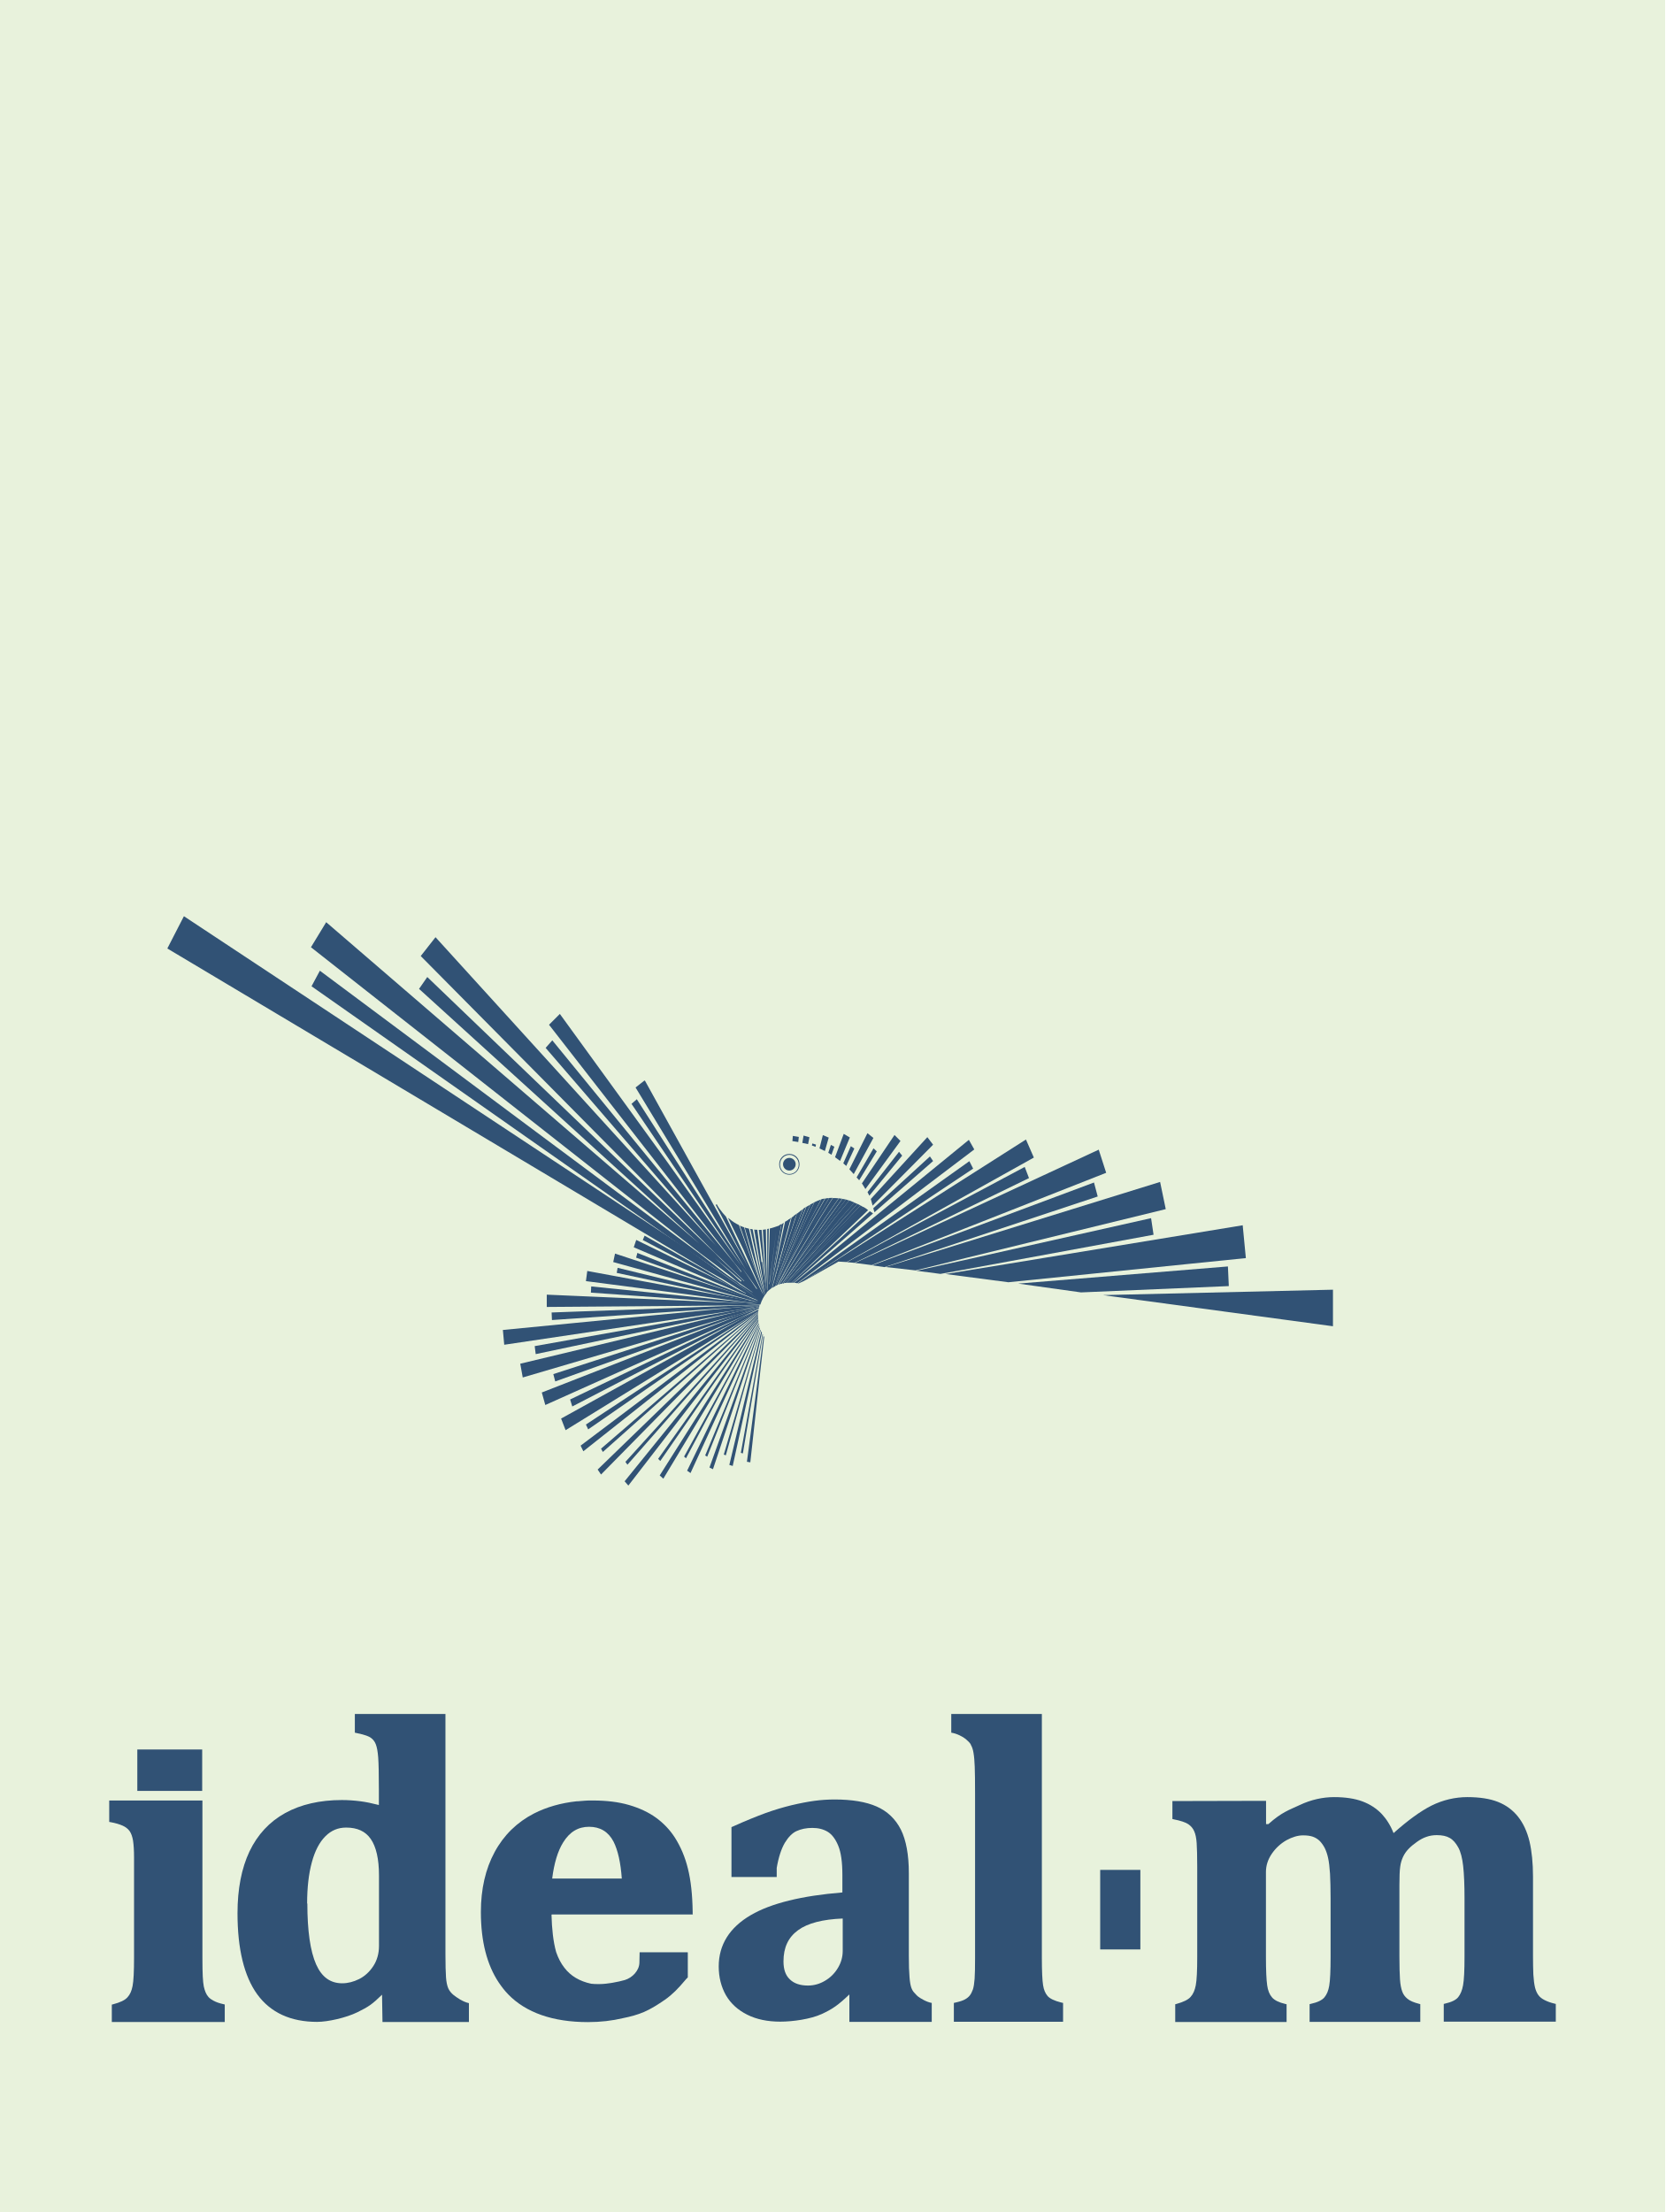
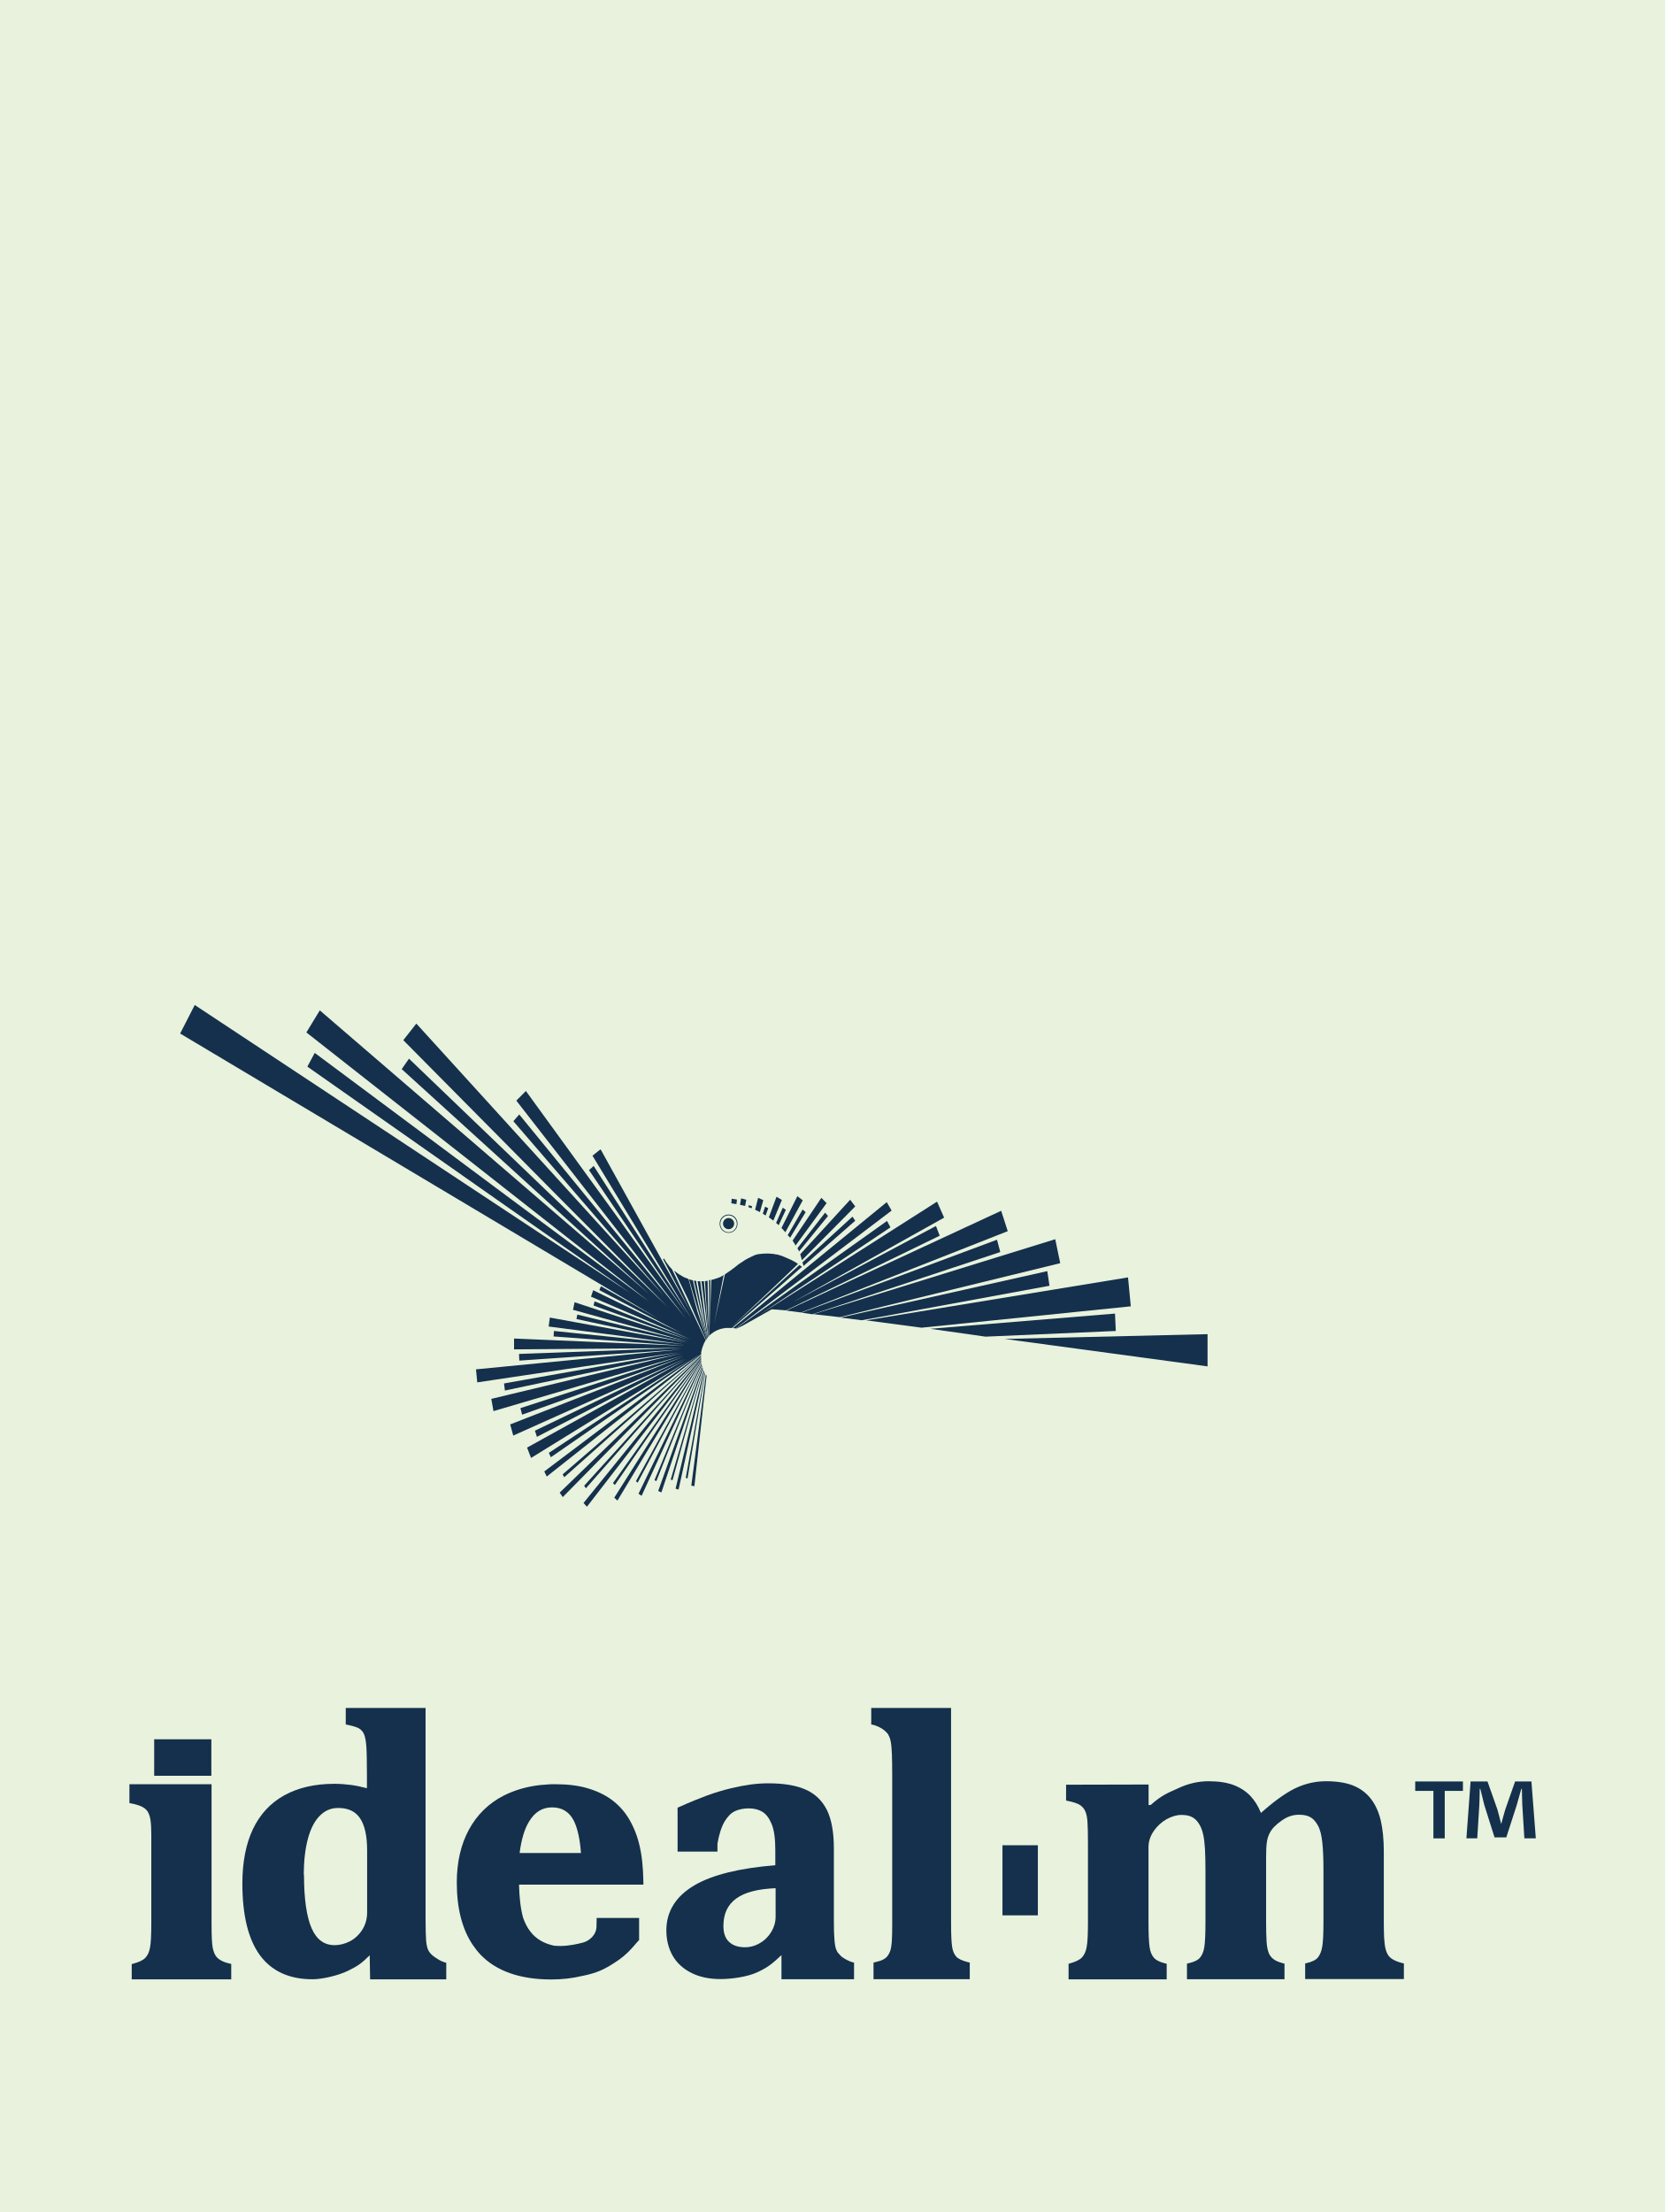
- <svg xmlns="http://www.w3.org/2000/svg" id="Layer_2" data-name="Layer 2" viewBox="0 0 147.58 196.04">
+ <svg xmlns="http://www.w3.org/2000/svg" id="Layer_2" data-name="Layer 2" viewBox="0 0 167.5 222.5">
  <g id="Layer_1-2" data-name="Layer 1">
-     <rect width="147.58" height="196.04" fill="#e8f2dc" />
+     <rect width="167.5" height="222.5" fill="#e8f2dc" />
    <g>
-       <rect x="97.51" y="165.72" width="3.56" height="7.05" fill="#315275" />
-       <g>
-         <path d="M18.95,177.33c-.21-.11-.36-.22-.47-.34-.11-.13-.2-.27-.26-.42s-.12-.33-.16-.53-.07-.5-.09-.88c-.02-.39-.03-.94-.03-1.65v-13.94h-8.26v1.9l.12.02c.44.08.8.19,1.07.31.25.11.46.27.61.47.15.21.25.5.31.85.06.38.09.88.09,1.49v8.91c0,1.2-.04,2.04-.13,2.49-.08.43-.23.77-.46,1.01-.22.25-.65.45-1.26.61l-.12.03v1.54h10.01v-1.55l-.12-.03c-.36-.08-.65-.18-.86-.3Z" fill="#315275" />
-         <rect x="12.17" y="155.05" width="5.75" height="3.67" fill="#315275" />
-       </g>
-       <path d="M28.11,179.19c.94,0,2.56-.36,3.58-.86.97-.48,1.29-.69,2.17-1.55l.04,2.42h7.66v-1.67c-.56-.12-1.12-.53-1.36-.72-.2-.16-.37-.37-.47-.59-.1-.24-.17-.56-.2-.97-.03-.42-.05-1.12-.05-2.06v-21.29h-8.03v1.66l.19.04c.74.15,1.07.3,1.21.4.2.14.35.32.45.57.11.27.18.67.22,1.19.04.54.06,1.49.06,2.82v1.39c-.62-.16-1.16-.27-1.63-.33-.54-.07-1.1-.11-1.65-.11-1.95,0-3.64.39-5.02,1.15-1.4.77-2.46,1.92-3.17,3.41-.7,1.48-1.06,3.32-1.06,5.47,0,3.17.59,5.59,1.75,7.19,1.18,1.62,2.96,2.44,5.31,2.44ZM27.22,168.7c0-1.4.14-2.64.42-3.66.27-1,.67-1.77,1.2-2.3.52-.52,1.12-.77,1.84-.77.99,0,1.71.33,2.18,1.01.48.69.73,1.78.73,3.24v6.24c0,.67-.17,1.27-.5,1.78-.34.52-.76.9-1.25,1.15-.5.25-1.01.38-1.51.38-1.05,0-1.81-.55-2.31-1.67-.52-1.17-.78-2.99-.78-5.4h0Z" fill="#315275" />
-       <path d="M86.03,154.61c.11.17.2.42.25.73.06.33.09.75.11,1.24.02.5.03,1.29.03,2.36v14.6c0,.79-.01,1.4-.04,1.83-.03.41-.08.72-.15.94-.08.22-.17.4-.27.53-.1.13-.24.25-.42.35-.19.11-.47.2-.82.28l-.18.04v1.67h9.68v-1.67l-.18-.04c-.59-.15-.99-.34-1.19-.57-.2-.23-.34-.55-.4-.95-.07-.43-.11-1.24-.11-2.41v-21.64h-8.03v1.66c.5.07,1.05.37,1.29.57.18.15.34.31.45.48Z" fill="#315275" />
-       <path d="M66.54,169.73c-1.88,1.1-2.84,2.63-2.84,4.55,0,.95.22,1.81.64,2.55.43.74,1.07,1.32,1.9,1.73h0s0,0,0,0c.82.41,1.8.61,2.91.61s2.69-.22,3.69-.68c.95-.44,1.44-.78,2.44-1.73v2.43h7.3v-1.68c-.46-.07-1.02-.42-1.19-.55-.14-.1-.25-.25-.36-.36s-.19-.25-.26-.44c-.07-.2-.13-.51-.16-.94-.04-.44-.06-1.07-.06-1.89v-7.32c0-1.62-.24-2.92-.7-3.85-.48-.95-1.2-1.64-2.16-2.06-.93-.41-2.19-.62-3.72-.62-.59,0-1.2.04-1.79.12-.59.08-1.27.21-2.03.39-.74.18-1.51.41-2.29.69-.76.28-1.74.67-2.89,1.19l-.14.06v4.42h4.01v-.8c.16-.95.41-1.7.72-2.23.31-.51.66-.87,1.04-1.04.39-.18.86-.28,1.4-.28s.99.12,1.37.35c.37.23.68.64.92,1.22.25.6.37,1.47.37,2.6v1.55c-3.59.29-6.33.96-8.12,2.01ZM74.69,170.04v2.86c0,.53-.14,1.03-.42,1.5-.28.47-.66.86-1.14,1.14-.48.29-.99.43-1.52.43-.69,0-1.23-.18-1.61-.55-.38-.36-.56-.88-.56-1.59,0-1.23.42-2.13,1.3-2.77h0c.85-.62,2.18-.96,3.95-1.03Z" fill="#315275" />
-       <path d="M61.39,169.65v-.24c-.02-1.48-.16-2.76-.42-3.8-.25-1.03-.65-1.96-1.16-2.76-.44-.68-1-1.27-1.66-1.75-.66-.48-1.47-.86-2.4-1.13h0s0,0,0,0c-.92-.27-2-.4-3.21-.4h0s-.06,0-.09,0c-.21,0-.43,0-.64.02-.21.01-.41.03-.61.05-.03,0-.06,0-.09,0-1.39.15-2.66.51-3.78,1.08-1.5.77-2.68,1.92-3.49,3.42-.81,1.49-1.22,3.28-1.22,5.32,0,2.59.54,4.68,1.59,6.25.25.37.52.72.83,1.04,1.57,1.62,3.96,2.46,7.07,2.46,1.11,0,2.14-.12,3.1-.35.67-.13,1.31-.31,1.85-.54.63-.27,1.23-.65,1.87-1.09.67-.47,1.18-1,1.76-1.69.04-.05.08-.1.13-.15l.07-.07.07-.07v-2.21l-.03-.02h-4.24l-.02.95c-.03.69-.63,1.31-1.29,1.51-.59.17-1.57.36-2.26.36-.27,0-.51,0-.73-.03-1.01-.22-1.81-.68-2.37-1.42-.3-.38-.54-.84-.73-1.39-.26-.93-.38-2.08-.41-3.3l.03-.03h12.51ZM52.21,161.9c.97,0,1.71.43,2.17,1.32.38.75.63,1.85.73,3.27h-6.17c.17-1.35.49-2.43.97-3.2.58-.94,1.33-1.39,2.3-1.39Z" fill="#315275" />
-       <path d="M103.91,159.62v1.59l.12.03c.62.12,1.05.27,1.29.43.23.16.41.36.52.62.12.26.19.62.22,1.05.03.45.05,1.16.05,2.12v7.98c0,1.21-.04,2.06-.13,2.51-.08.43-.23.78-.46,1.03-.22.25-.64.45-1.25.62l-.11.03v1.57h9.87v-1.57l-.12-.03c-.56-.13-.96-.33-1.17-.58-.22-.25-.37-.61-.43-1.07-.07-.48-.11-1.32-.11-2.53v-7.52c0-.57.18-1.11.52-1.61.35-.51.79-.91,1.3-1.2.51-.28,1.01-.43,1.47-.43.35,0,.65.04.87.12.22.08.42.2.59.36.16.16.31.36.45.62.13.26.24.57.31.91.08.35.13.82.17,1.4.03.59.05,1.32.05,2.16v5.2c0,1.23-.04,2.09-.12,2.55-.07.44-.22.79-.43,1.04-.21.25-.61.44-1.19.57l-.12.03v1.57h9.81v-1.57l-.11-.03c-.47-.12-.82-.27-1.03-.45-.21-.17-.37-.38-.46-.64-.1-.27-.17-.63-.2-1.08-.03-.46-.05-1.13-.05-2.01v-6.34c0-.75.02-1.3.07-1.63.04-.32.13-.61.25-.87s.28-.49.48-.7.45-.42.75-.63c.28-.2.57-.36.85-.45.28-.1.58-.15.91-.15.48,0,.86.08,1.15.25.29.16.54.45.75.83.22.39.36.95.44,1.66.08.72.12,1.67.12,2.83v5.2c0,1.21-.04,2.07-.13,2.54-.08.45-.23.8-.43,1.05-.2.25-.59.44-1.16.57l-.12.03v1.57h9.93v-1.57l-.12-.03c-.34-.08-.64-.19-.89-.32-.23-.12-.41-.26-.53-.43-.13-.17-.23-.4-.3-.67-.07-.29-.12-.67-.15-1.16-.02-.49-.03-1.03-.03-1.59v-7.09c0-1.2-.11-2.25-.31-3.11-.21-.87-.55-1.61-1.02-2.2s-1.07-1.03-1.79-1.31c-.71-.28-1.62-.42-2.7-.42s-2.16.25-3.17.75c-.96.48-2.09,1.3-3.37,2.44-.27-.69-.63-1.25-1.05-1.7-.47-.49-1.04-.86-1.71-1.11-.67-.25-1.51-.38-2.51-.38s-2.05.23-3.04.7c-.96.45-1.58.62-2.78,1.69h-.21v-2.06" fill="#315275" />
+       <path d="M74.08,121.12l.05-.46-.53-.08-.03.46c.17.02.34.05.51.08h0Z" fill="#14304c" />
+       <polygon points="75.07 120.68 74.55 120.54 74.44 121.19 74.95 121.3 75.07 120.68" fill="#14304c" />
+       <polygon points="76.78 120.72 76.26 120.49 75.96 121.69 76.44 121.92 76.78 120.72" fill="#14304c" />
+       <path d="M77.79,122.78l.86-2.08-.54-.32-.77,2.07c.15.1.3.21.44.32h0Z" fill="#14304c" />
+       <path d="M79,123.95h0s1.75-3.21,1.75-3.21l-.54-.42-1.6,3.2c.13.14.27.28.39.43Z" fill="#14304c" />
+       <path d="M79.85,124.98c.06.1.12.19.18.3h0s3.12-4.26,3.12-4.26l-.53-.53-2.89,4.3c.04.07.08.13.12.19Z" fill="#14304c" />
+       <polygon points="80.67 126.76 86.03 121.35 85.52 120.68 80.5 126.16 80.67 126.76" fill="#14304c" />
+       <polygon points="113.47 128.49 92.41 131.94 87.13 132.81 92.7 133.55 113.75 131.4 113.47 128.49" fill="#14304c" />
+       <polygon points="75.65 121.33 75.32 121.23 75.28 121.42 75.61 121.54 75.65 121.33" fill="#14304c" />
+       <path d="M77.02,122.25h0s.26-.72.26-.72l-.32-.15-.23.71c.09.05.18.1.28.17Z" fill="#14304c" />
+       <path d="M78.33,123.24h0s.72-1.55.72-1.55l-.31-.21-.67,1.53c.09.08.18.16.26.23Z" fill="#14304c" />
+       <path d="M79.25,124.25s.04.05.08.09l.02.02c.05.06.11.12.13.14h0s1.56-2.57,1.56-2.57l-.3-.27-1.5,2.58Z" fill="#14304c" />
+       <polygon points="80.22 125.55 80.38 125.88 83.29 122.31 83 121.98 80.22 125.55" fill="#14304c" />
+       <path d="M80.72,126.97c.02.06.03.12.05.17.02.06.03.13.06.2h0s5.2-4.55,5.2-4.55l-.28-.41-5.02,4.59Z" fill="#14304c" />
+       <path d="M89.69,121.77l-.49-.85-8.94,7.31-6.54,5.36c.1,0,.19.02.29.04h0s6.53-4.93,6.53-4.93l9.15-6.93Z" fill="#14304c" />
+       <path d="M71,134.81s.05-.08.08-.11l-.97-2.9h.01s0-.02,0-.02l-.86-3.13c-.12-.04-.24-.09-.39-.15l-.09-.04h0c-.3-.16-.58-.34-.83-.55-.02-.02-.05-.03-.07-.05h0s-.05-.04-.07-.05h0s1.38,2.83,1.38,2.83l1.83,4.16Z" fill="#14304c" />
+       <path d="M94.53,124.31l-.38-.99-14.38,7.65,15.2-8.49-.71-1.61-11.47,7.31-6.39,4.07,4.07-2.72,9.1-6.07-.34-.65-8.95,6.37-6.24,4.45s.02,0,.03,0c.01,0,.03,0,.04,0h0s.58-.27.58-.27l2.94-1.66.62.04.81.07,3.86-1.87,11.6-5.64Z" fill="#14304c" />
+       <path d="M65.18,140.89l-8.58,7.41.16.29,13.76-12.26s0-.02,0-.02c0,0,0-.01,0-.02h0s-5.34,4.61-5.34,4.61Z" fill="#14304c" />
+       <path d="M70.52,136.45h0s0-.07,0-.1h0s-5.39,5.23-5.39,5.23l-8.83,8.56.31.45,8.66-8.8,5.25-5.33Z" fill="#14304c" />
+       <polygon points="101.37 123.84 100.71 121.79 85.99 128.62 79.12 131.82 79.12 131.82 79.1 131.83 80.59 132.02 86.36 129.75 101.37 123.84" fill="#14304c" />
+       <polygon points="106.65 127.06 106.15 124.65 88.73 130.04 81.81 132.19 84.48 132.49 89.01 131.37 106.65 127.06" fill="#14304c" />
+       <polygon points="105.57 129.33 105.35 127.86 88.34 131.67 84.55 132.53 86.68 132.8 88.46 132.48 105.57 129.33" fill="#14304c" />
+       <path d="M66.1,141.35l-7.34,8.1.18.25,11.58-13.16s0-.03,0-.04c0,0,0-.02,0-.02h0s-4.41,4.87-4.41,4.87Z" fill="#14304c" />
+       <polygon points="100.29 124.7 85.8 130.1 80.65 132.03 80.65 132.03 80.63 132.04 81.72 132.2 100.62 125.94 100.29 124.7" fill="#14304c" />
+       <path d="M70.53,136.24s0-.03,0-.05c0,0,0,0,0-.02v-.02s0-.02,0-.02v-.02s0,0,0,0v-.04s.01-.08.02-.12v-.05s.02,0,.02,0c0,0,.01-.07.01-.07,0-.03,0-.05.02-.07v-.03s.02-.04.02-.06l.02-.06s.02-.08.02-.08c.08-.26.19-.5.33-.72l-3.38-7.12c-.07-.08-.16-.17-.24-.27-.02-.02-.04-.04-.06-.07-.22-.27-.4-.54-.51-.75l-.1.05,2.79,5.35-3.55-6.4-5.5-9.95-.05-.03-.79.63,9.97,16.42-3.98-6.21-5.87-9.18-.47.42,6.08,8.98,3.7,5.45-6.79-9.52-9.34-12.87-.96.97,17.07,21.93-7.15-8.76-9.63-11.78-.59.68,9.89,11.47,5.24,6.07-10.11-11.11-14.78-16.25-1.31,1.67,15.35,15.5,11.26,11.35-26.04-24.99-.73,1.05,24.83,22.57-13.44-11.58-19.63-16.9-1.35,2.22,20.22,15.89,14.29,11.22-13.8-10.25-19.87-14.8-.74,1.38,20.19,14.17,12.27,8.59-18.93-12.52-24.86-16.44-1.47,2.87,41.4,24.7,6.66,3.96-5.73-3.24-.16.39,8.37,4.39-8.99-4.38-.22.65,6.09,2.61,3.92,1.68-3.71-1.46-5.94-2.36-.1.42,5.98,2.16,3.58,1.3-4.43-1.47-7.04-2.32-.16.76,11.66,3.23-4.3-1.06-6.93-1.69-.08.45,6.96,1.49,4.18.89-5.36-.98-8.46-1.55-.12.9,8.52,1.11,5.14.69-4.83-.5-8.3-.85-.03.55,8.31.6,4.87.34-17.16-.73v1.09s10.58-.08,10.58-.08l6.38-.07-6.02.23-10.44.38.03.67,16.26-1.12-7.59.73-13.03,1.27.13,1.31,20.25-3.02-6.04,1.08-11.52,2.05.09.71,11.46-2.42,6.41-1.35-6.85,1.64-12.39,2.97.22,1.23,12.28-3.61,6.8-2-5.65,1.84-10.72,3.47.17.66,10.61-3.8,5.65-2.04-6.04,2.36-11.42,4.46.31,1.12,17.29-7.75-5.13,2.46-9.98,4.8.2.62,9.88-5.12,5.19-2.69-16.06,8.89.4,1.04,10.34-6.38,5.63-3.48-4.91,3.23-9.27,6.12.2.44,9.18-6.35,5.81-4.01-6.02,4.53-9.63,7.26.25.51,9.52-7.53,5.98-4.74Z" fill="#14304c" />
+       <path d="M70.52,136.65s0-.05,0-.07l-4.39,5.42-7.43,9.18.34.38,11.5-14.88v-.03Z" fill="#14304c" />
+       <path d="M70.3,131.49h0s0,0,0,0h0s-.6-2.7-.6-2.7c-.14-.03-.27-.07-.39-.1h0l.84,2.86.93,3.15s.03-.04.04-.06l-.81-3.1v-.04Z" fill="#14304c" />
+       <path d="M71,138.27l-.44,3.35-1.02,7.82.31.05.86-7.84.37-3.27s-.03-.05-.05-.08l-.02-.02Z" fill="#14304c" />
+       <path d="M70.85,138l-.02-.03s-.02-.04-.04-.07l-.91,3.76-1.92,8.08.3.09,1.78-8.13.81-3.7Z" fill="#14304c" />
+       <path d="M70.95,138.17s-.01-.02-.02-.03c0-.01-.01-.02-.03-.03l-.59,3.21-1.33,7.34.18.05,1.24-7.37.54-3.18Z" fill="#14304c" />
+       <path d="M71.18,128.83c-.09.02-.18.03-.27.04l.35,5.6s.04-.04.05-.06l-.08-2.47-.05-3.11Z" fill="#14304c" />
+       <path d="M80.7,127.44l-.29-.19-6.9,6.31,5.63-5.33,1.13-1.09s-.08-.06-.12-.09c-.09-.06-.18-.12-.3-.18,0,0,0,0-.01,0h0c-.05-.03-.11-.06-.16-.09-.03-.01-.06-.03-.08-.04-.08-.04-.15-.07-.22-.1l-.05-.02h0s0,0,0,0c-.09-.04-.18-.08-.27-.12l-.45-.19h0s-.03,0-.03,0c-.07-.02-.14-.04-.22-.07l-.06-.02h0s-.04-.01-.04-.01c-.08-.02-.15-.03-.21-.04h-.06c-.09-.03-.18-.04-.26-.05h-.07c-.15-.02-.31-.03-.46-.03h-.04s-.03,0-.03,0c-.08,0-.16,0-.24.01h-.06s-.02,0-.02,0c-.09,0-.18.02-.28.03h-.06s-.02,0-.02,0c-.09.01-.17.03-.24.04h-.02s-.02,0-.02,0l-.07.02c-.17.06-.35.13-.52.22l-.04.02-.06.03c-.08.04-.16.08-.26.13l-.06.03-.04.02c-.08.05-.17.1-.25.15l-.04.03-.06.04c-.07.05-.15.09-.21.14l-.05.03-.05.03c-.05.04-.11.07-.16.11-.12.1-.23.18-.34.27-.08.06-.16.12-.24.18,0,0-.17.13-.2.15l-.07.05c-.06.05-.13.09-.19.13-.12.08-.23.15-.33.22v.04s-.02,0-.02,0l-1.06,4.89.95-4.87s-.1.09-.17.13l-.04.02s-.07.04-.12.06c-.04.02-.09.04-.13.06-.05.02-.09.04-.14.05-.05.02-.1.04-.15.05-.05.02-.1.03-.15.05-.03,0-.06.02-.09.03-.08.02-.16.04-.24.06,0,0-.01,0-.02,0l-.17,4.96.08-4.95h-.06s-.06.03-.08.03v5.59c.13-.12.27-.24.42-.34l.03-.02c.08-.05.17-.11.27-.16h.03c.06-.04.12-.07.16-.08h0s.03-.01.03-.01h0s.13-.05.13-.05l.05-.02c.05-.02.11-.03.16-.04h.02s.01-.01.01-.01h.02s.03-.01.05-.01l.1-.02c.05,0,.11-.02.16-.03,0,0,0,0,.01,0h.01s0,0,0,0h.02s.03,0,.04,0h.06s.09,0,.09,0c.05,0,.09,0,.14,0,0,0,.01,0,.03,0,0,0,.01,0,.02,0,0,0,.01,0,.02,0,0,0,.01,0,.02,0,0,0,0,0,.02,0,0,0,.01,0,.02,0,.05,0,.09,0,.14,0h.04s5.05-4.4,5.05-4.4l1.98-1.75Z" fill="#14304c" />
+       <path d="M70.45,128.88c-.08,0-.17,0-.26-.01h-.02s.99,5.72.99,5.72c.02-.02.03-.04.05-.06h0s-.4-2.76-.4-2.76l-.37-2.88Z" fill="#14304c" />
+       <path d="M70.62,128.88h-.06s.42,3.24.42,3.24l.25,2.38s.02-.02.03-.03l-.45-5.6c-.06,0-.13,0-.19.01Z" fill="#14304c" />
+       <path d="M70.03,128.84s-.06,0-.09-.01h-.01s-.08-.02-.13-.02l.73,3.2.59,2.62s.02-.03.03-.04l-.54-2.6-.59-3.14Z" fill="#14304c" />
+       <path d="M70.56,137.09s0-.02,0-.04c0,0,0-.02,0-.03l-2.33,4.21-4.26,7.76.17.15,4.18-7.84,2.24-4.2Z" fill="#14304c" />
+       <path d="M70.6,137.28h0s-.01-.07-.03-.11l-2.21,4.56-4.13,8.52.31.21,3.97-8.64,2.09-4.54Z" fill="#14304c" />
+       <path d="M70.75,137.84v-.04s0,0,0,0c0-.02-.02-.04-.03-.06l-1.06,3.59-2.19,7.49.18.07,2.09-7.53,1-3.52Z" fill="#14304c" />
+       <path d="M67.38,141.37l3.14-4.56s0-.03,0-.05c0-.01,0-.02,0-.04l-3.24,4.55-5.62,7.91.19.19,5.54-8.02Z" fill="#14304c" />
+       <path d="M70.54,136.96v-.03s0-.04-.02-.07l-3.15,4.97-5.58,8.82.32.29,5.4-8.97,3.03-5.01Z" fill="#14304c" />
+       <path d="M70.64,137.44s0-.02,0-.03c0-.01,0-.02-.02-.04l-1.63,3.91-3.15,7.6.18.11,3.06-7.68,1.57-3.88Z" fill="#14304c" />
+       <path d="M70.7,137.64s-.01-.04-.02-.06h0s-.02-.05-.02-.05l-1.48,4.14-2.97,8.3.32.15,2.8-8.37,1.37-4.1Z" fill="#14304c" />
+       <polygon points="112.16 132.13 93.57 133.66 99.14 134.45 112.24 133.88 112.16 132.13" fill="#14304c" />
+       <polygon points="121.47 134.2 101.07 134.68 121.47 137.44 121.47 134.2" fill="#14304c" />
+       <path d="M73.29,124.01c.49,0,.9-.4.9-.92s-.39-.92-.9-.92-.9.4-.9.92.4.92.9.92ZM73.29,122.25c.45,0,.83.38.83.85s-.37.85-.83.85-.83-.38-.83-.85.37-.85.83-.85Z" fill="#14304c" />
+       <path d="M73.29,123.64c.31,0,.56-.25.56-.56s-.25-.56-.56-.56-.56.25-.56.56.25.56.56.56Z" fill="#14304c" />
    </g>
    <g>
-       <path d="M74.97,106.3l-1.83,2.41-3.72,5.03s.01,0,.02,0l4.55-5.79,1.28-1.55c-.1-.03-.2-.06-.29-.09Z" fill="#315275" />
-       <path d="M75.72,106.58l-1.41,1.61-4.67,5.51s.02,0,.03,0l4.52-5.04,1.8-1.96c-.09-.04-.18-.08-.27-.12Z" fill="#315275" />
-       <path d="M76.34,106.87s-.06-.03-.08-.04l-1.92,2.02-4.53,4.84s.02,0,.02,0l5.68-5.73,1.01-.98c-.06-.03-.12-.07-.18-.1Z" fill="#315275" />
-       <path d="M74.35,106.2l-1.36,1.96-3.72,5.61s.01,0,.02,0l3.64-5.17,1.72-2.36c-.1-.02-.2-.03-.3-.04Z" fill="#315275" />
-       <path d="M67.67,118.38l-.44,3.35-1.03,7.82.3.05.86-7.84.37-3.27s-.05-.07-.07-.11Z" fill="#315275" />
-       <path d="M67.47,118l-.91,3.76-1.92,8.07.3.09,1.78-8.13.81-3.69s-.04-.07-.05-.1Z" fill="#315275" />
-       <path d="M67.33,117.63l-1.48,4.14-2.97,8.29.31.15,2.79-8.37,1.37-4.1s-.02-.07-.03-.11Z" fill="#315275" />
-       <path d="M67.24,117.27l-2.21,4.56-4.13,8.51.3.21,3.97-8.63,2.09-4.54s-.02-.07-.02-.11Z" fill="#315275" />
-       <path d="M67.2,116.97l-3.15,4.97-5.58,8.82.32.29,5.4-8.97,3.03-5.01s0-.06-.01-.1Z" fill="#315275" />
-       <path d="M67.18,116.68l-4.39,5.42-7.43,9.18.33.38,7.25-9.38,4.25-5.49s0-.07,0-.1Z" fill="#315275" />
-       <path d="M67.25,115.97l-1.77.62-6.04,2.36-11.42,4.46.31,1.11,11.26-5.05,6.03-2.7,1.61-.77s0-.03,0-.04Z" fill="#315275" />
-       <path d="M67.28,115.84l-1.93.41-6.85,1.64-12.39,2.97.22,1.22,12.28-3.61,6.8-1.99,1.86-.61s0-.02,0-.03Z" fill="#315275" />
-       <path d="M67.31,115.72l-2.12.15-7.59.73-13.03,1.27.12,1.31,12.96-1.93,7.51-1.12,2.14-.39s0-.01,0-.02Z" fill="#315275" />
-       <path d="M70.75,101.21l.05-.45-.53-.09-.04.46c.17.02.34.05.51.08Z" fill="#315275" />
-       <polygon points="71.62 101.4 71.74 100.79 71.22 100.64 71.11 101.29 71.62 101.4" fill="#315275" />
-       <polygon points="73.11 102.01 73.45 100.82 72.93 100.6 72.63 101.78 73.11 102.01" fill="#315275" />
-       <path d="M74.46,102.88l.86-2.07-.54-.32-.77,2.07c.15.1.3.21.44.32Z" fill="#315275" />
-       <path d="M75.67,104.05l1.74-3.2-.53-.42-1.6,3.2c.13.14.26.28.39.43Z" fill="#315275" />
-       <path d="M76.7,105.38l3.11-4.26-.53-.53-2.89,4.29c.12.19.21.32.31.5Z" fill="#315275" />
-       <path d="M75.27,106.39l-1.23,1.5-4.56,5.83c.07-.01.13-.02.2-.03l4.64-5.5,1.41-1.61-.45-.19Z" fill="#315275" />
-       <path d="M76.82,107.15c-.1-.07-.21-.13-.32-.2l-1.02,1-5.64,5.73c.07,0,.13,0,.2,0,.02,0,.03,0,.04,0,.01,0,.03,0,.04,0,.01,0,.02,0,.04,0l5.65-5.35,1.13-1.08s-.08-.06-.12-.09Z" fill="#315275" />
-       <polygon points="77.34 106.85 82.7 101.45 82.19 100.78 77.18 106.26 77.34 106.85" fill="#315275" />
-       <path d="M85.87,101.02l-8.95,7.31-6.54,5.36c.1,0,.2.02.29.04l6.53-4.93,9.15-6.93-.48-.85Z" fill="#315275" />
-       <polygon points="91.63 102.59 90.93 100.99 79.46 108.29 72.84 112.51 71.48 113.41 74.31 111.81 75.04 111.85 79.85 109.16 91.63 102.59" fill="#315275" />
-       <polygon points="98.04 103.94 97.38 101.89 82.67 108.72 75.77 111.93 77.26 112.12 83.03 109.85 98.04 103.94" fill="#315275" />
-       <polygon points="103.32 107.16 102.82 104.75 85.4 110.15 78.48 112.29 81.15 112.59 85.68 111.47 103.32 107.16" fill="#315275" />
-       <polygon points="110.14 108.59 89.08 112.05 83.8 112.91 89.37 113.64 110.42 111.5 110.14 108.59" fill="#315275" />
-       <path d="M67.58,118.22l-.59,3.21-1.33,7.33.18.05,1.24-7.36.54-3.17s-.02-.04-.04-.06Z" fill="#315275" />
-       <path d="M67.4,117.83l-1.06,3.59-2.19,7.49.18.07,2.09-7.53,1.01-3.55s-.02-.05-.03-.07Z" fill="#315275" />
-       <path d="M67.28,117.48l-1.63,3.91-3.15,7.6.18.11,3.06-7.67,1.57-3.88s-.01-.04-.02-.06Z" fill="#315275" />
-       <path d="M67.22,117.13l-2.33,4.21-4.26,7.75.17.15,4.18-7.84,2.24-4.2s0-.04,0-.07Z" fill="#315275" />
-       <path d="M67.19,116.83l-3.24,4.55-5.62,7.91.19.19,5.54-8.01,3.14-4.56s0-.05,0-.08Z" fill="#315275" />
-       <path d="M67.18,116.58l-4.41,4.88-7.34,8.1.18.25,7.25-8.24,4.33-4.92s0-.05,0-.07Z" fill="#315275" />
-       <path d="M67.21,116.22l-.91.56-5.1,3.36-9.27,6.11.2.43,9.17-6.35,5.9-4.08s0-.03,0-.04Z" fill="#315275" />
-       <polygon points="65.63 116.78 60.51 119.24 50.53 124.03 50.72 124.65 60.61 119.53 65.8 116.84 67.06 116.14 65.63 116.78" fill="#315275" />
-       <polygon points="65.41 116.47 59.76 118.31 49.04 121.78 49.21 122.43 59.82 118.63 65.48 116.59 66.99 116.01 65.41 116.47" fill="#315275" />
-       <polygon points="65.17 116.13 58.9 117.25 47.39 119.3 47.48 120.01 58.94 117.59 65.35 116.25 66.91 115.87 65.17 116.13" fill="#315275" />
-       <polygon points="65.36 115.71 59.33 115.94 48.89 116.32 48.92 116.99 59.35 116.27 65.19 115.87 66.91 115.7 65.36 115.71" fill="#315275" />
-       <polygon points="65.75 115.39 60.7 114.86 52.4 114.01 52.37 114.56 60.68 115.15 65.55 115.49 67.04 115.55 65.75 115.39" fill="#315275" />
-       <polygon points="65.96 115.11 61.67 114.05 54.74 112.36 54.66 112.81 61.63 114.3 65.81 115.2 67.16 115.44 65.96 115.11" fill="#315275" />
-       <polygon points="67.13 115.3 66.34 114.95 62.43 113.4 56.49 111.04 56.38 111.46 62.36 113.62 66.16 115 67.19 115.33 67.13 115.3" fill="#315275" />
-       <polygon points="67 115.22 66.34 114.96 67.13 115.3 67 115.22" fill="#315275" />
-       <polygon points="57.13 109.51 56.97 109.9 62.61 112.86 65.82 114.55 62.36 112.47 57.13 109.51" fill="#315275" />
-       <polygon points="62.01 111.1 48.21 100.83 28.35 86.03 27.61 87.41 47.8 101.58 60.82 110.71 65.22 113.62 62.01 111.1" fill="#315275" />
-       <polygon points="72 101.34 71.96 101.52 72.28 101.64 72.32 101.44 72 101.34" fill="#315275" />
-       <path d="M73.69,102.35l.26-.72-.31-.16-.23.7c.1.05.19.11.28.17Z" fill="#315275" />
-       <path d="M75,103.34l.72-1.55-.31-.21-.67,1.52c.09.07.17.15.26.23Z" fill="#315275" />
-       <path d="M77.42,101.77l-1.5,2.58s.18.2.23.25l1.56-2.56-.29-.27Z" fill="#315275" />
-       <path d="M74.67,106.24l-1.69,2.33-3.64,5.19s.08-.02.12-.02l3.69-5.02,1.82-2.41s-.03,0-.04-.01c-.09-.02-.17-.04-.26-.05Z" fill="#315275" />
-       <path d="M75.99,106.7l-1.77,1.94-4.52,5.05s.09,0,.14,0l4.53-4.85,1.89-2.01c-.09-.04-.18-.09-.26-.13Z" fill="#315275" />
-       <polygon points="77.05 105.97 79.96 102.42 79.68 102.08 76.89 105.65 77.05 105.97" fill="#315275" />
-       <path d="M77.09,107.35l-1.87,1.71-5.05,4.62c.06,0,.12,0,.18,0l5.05-4.4,1.98-1.74-.28-.19Z" fill="#315275" />
-       <path d="M77.5,107.44l5.2-4.54-.28-.41-5.02,4.59c.04.13.06.25.11.37Z" fill="#315275" />
-       <path d="M85.9,102.92l-8.95,6.37-6.24,4.44s.05,0,.08.01l.46-.21,1.59-1.01,4.31-2.88,9.1-6.07-.33-.65Z" fill="#315275" />
-       <polygon points="71.25 113.52 71.48 113.4 72.84 112.44 71.25 113.52" fill="#315275" />
-       <polygon points="91.2 104.41 90.82 103.42 79.39 109.51 75.06 111.86 75.74 111.92 79.6 110.05 91.2 104.41" fill="#315275" />
-       <polygon points="97.29 106.04 96.96 104.8 82.47 110.21 77.3 112.14 78.39 112.3 82.65 110.89 97.29 106.04" fill="#315275" />
-       <polygon points="102.24 109.43 102.02 107.96 85.01 111.78 81.22 112.62 83.35 112.9 85.13 112.58 102.24 109.43" fill="#315275" />
-       <polygon points="108.83 112.24 90.24 113.76 95.81 114.54 108.91 113.98 108.83 112.24" fill="#315275" />
-       <polygon points="118.14 117.54 118.14 114.3 97.75 114.78 118.14 117.54" fill="#315275" />
+       <rect x="100.84" y="185.61" width="3.56" height="7.05" fill="#14304c" />
      <g>
-         <path d="M69.96,104.11c.49,0,.9-.4.9-.92s-.39-.92-.9-.92-.9.4-.9.92.4.92.9.92ZM69.96,102.35c.45,0,.83.38.83.85s-.37.85-.83.85-.83-.38-.83-.85.37-.85.83-.85Z" fill="#315275" />
-         <path d="M69.96,103.74c.31,0,.56-.25.56-.56s-.25-.56-.56-.56-.56.25-.56.56.25.56.56.56Z" fill="#315275" />
+         <path d="M22.29,197.23c-.21-.11-.36-.22-.47-.34-.11-.13-.2-.27-.26-.42s-.12-.33-.16-.53-.07-.5-.09-.88c-.02-.39-.03-.94-.03-1.65v-13.94h-8.26v1.9l.12.02c.44.08.8.19,1.07.31.25.11.46.27.61.47.15.21.25.5.31.85.06.38.09.88.09,1.49v8.91c0,1.2-.04,2.04-.13,2.49-.08.43-.23.77-.46,1.01-.22.25-.65.45-1.26.61l-.12.03v1.54h10.01v-1.55l-.12-.03c-.36-.08-.65-.18-.86-.3Z" fill="#14304c" />
+         <rect x="15.51" y="174.95" width="5.75" height="3.67" fill="#14304c" />
      </g>
-       <path d="M69.09,108.57l-.83,5.47.99-5.55c-.05.03-.1.05-.15.07Z" fill="#315275" />
-       <path d="M68.51,114.08l1.94-6.04.19-.5c-.09.07-.17.13-.26.19l-.27.81-1.61,5.54s0,0,0,0Z" fill="#315275" />
-       <path d="M69.58,108.28l-1.26,5.78c.42-1.92.85-3.85,1.26-5.78h0Z" fill="#315275" />
-       <path d="M71.83,106.74l-.78,1.83-2.29,5.38s0,0,0,0l3.4-7.38c-.11.05-.22.11-.33.17Z" fill="#315275" />
-       <path d="M71.19,107.13l-.41,1.02-2.13,5.85s0,0,0,0l2.16-5.48.63-1.56c-.09.06-.17.11-.26.17Z" fill="#315275" />
-       <path d="M69.89,108.09l-1.47,6.03,1.55-5.73.14-.46c-.07.05-.15.11-.22.16Z" fill="#315275" />
-       <path d="M67.2,116.26l-6.11,4.6-9.63,7.26.24.5,9.51-7.53,5.97-4.74s0-.06.01-.09Z" fill="#315275" />
-       <path d="M67.19,116.37l-5.34,4.62-8.58,7.4.16.29,8.49-7.56,5.27-4.7s0-.04,0-.05Z" fill="#315275" />
-       <path d="M67.19,116.44l-5.39,5.24-8.83,8.56.3.44,8.66-8.8,5.25-5.33s0-.07,0-.11Z" fill="#315275" />
-       <path d="M67.23,116.07l-.17.07-1.26.7-5.52,3.05-10.55,5.83.4,1.03,10.34-6.38,5.83-3.6h0s.91-.56.91-.56c0-.05.01-.1.02-.15Z" fill="#315275" />
-       <path d="M67.33,115.64l-1.97.07h1.55s.42-.05.42-.05c0,0,0-.01,0-.02Z" fill="#315275" />
-       <path d="M67.32,115.66l-.4.04h-.02s-1.72.17-1.72.17l2.12-.15s.01-.04.02-.06Z" fill="#315275" />
-       <path d="M67.28,115.84s.02-.06.03-.1l-2.14.39,1.74-.26-1.56.37,1.93-.41Z" fill="#315275" />
-       <path d="M67.25,115.97s.01-.07.02-.1l-1.86.61,1.57-.47-1.5.58,1.77-.62Z" fill="#315275" />
-       <path d="M72.18,106.55l-.66,1.41-2.79,6c.06-.03.12-.05.18-.08l2.9-5.75.96-1.83c-.2.07-.4.16-.59.25Z" fill="#315275" />
-       <path d="M72.83,106.28s-.02,0-.03,0l-.98,1.82-2.9,5.76s0,0,.01,0l2.88-5.34,1.3-2.3c-.08.01-.16.03-.24.04-.02,0-.03,0-.05.01Z" fill="#315275" />
-       <path d="M73.49,106.18l-1.46,2.44-.12.21.12-.21,1.44-2.44c-.11,0-.22.02-.33.04l-1.29,2.28-2.88,5.36s.08-.03.13-.05l.25-.44,3.33-5.45,1.12-1.76c-.1,0-.2,0-.3.01Z" fill="#315275" />
-       <path d="M73.82,106.17l-1.09,1.72-3.61,5.92c.06-.02.13-.04.19-.05l3.69-5.64,1.33-1.92c-.17-.02-.34-.02-.51-.02Z" fill="#315275" />
-       <path d="M67.9,114.6c.15-.18.33-.33.53-.47v-.02s1.53-6.07,1.53-6.07c-.12.09-.25.17-.38.24l-1.24,5.78-.03.15s0,0-.01,0l.04-.17,1.12-5.68s0,0,0,0c-.06.06-.13.1-.2.15l-.91,5.15.8-5.09s-.1.04-.14.06c-.05.02-.09.04-.14.05-.05.02-.1.04-.15.05-.05.02-.1.03-.15.05-.03,0-.06.02-.09.03-.08.02-.15.04-.23.06,0,0-.01,0-.02,0l-.17,4.88.02-1.53.06-3.33s-.09.02-.14.03v3.29s.02,2.08.02,2.08c0,.01,0,.02,0,.04,0,0-.01.01-.02.02l-.07-2.29-.05-3.11c-.09.02-.18.03-.27.04l.19,3.1.14,2.35-.19-2.22-.25-3.22c-.08,0-.16,0-.25,0l.42,3.23.25,2.38ZM68.8,109.09l-.59,4.72h-.02l.61-4.72ZM68.5,110.78l-.31,3.04h-.01l.33-3.04Z" fill="#315275" />
-       <path d="M71.47,106.95l-.62,1.54-2.17,5.39,2.08-5.69.38-1.01c-.05.04-.11.07-.16.11-.12.09-.24.19-.35.28l-.16.5-1.53,4.65,1.25-4.21.23-.79s-.03.02-.04.03c-.07.05-.14.11-.22.16l-.14.54-1.57,5.68h0c.09-.05.18-.1.27-.15l2.31-5.39.78-1.83c-.11.06-.22.13-.33.19Z" fill="#315275" />
-       <path d="M67.49,111.86h0s-.37-2.87-.37-2.87c-.09,0-.19,0-.28-.02l.51,2.93.48,2.77h0s-.53-2.59-.53-2.59h0s-.59-3.13-.59-3.13c-.08-.01-.15-.02-.22-.04l.73,3.2.58,2.6h-.01s-.81-3.12-.81-3.12h0s0,0,0,0h0s0,0,0,0l-.6-2.7c-.13-.03-.26-.06-.38-.1l.84,2.86.92,3.12h0s-.95-2.86-.95-2.86h0s0-.01,0-.01h0s0,0,0,0l-.86-3.13c-.13-.04-.26-.09-.38-.15l1.17,3.32,1,2.82.02.05h-.01s-.01-.03-.01-.03l-2.25-6.21c-.3-.14-.58-.32-.83-.54-.05-.03-.1-.07-.14-.1l1.38,2.83,1.71,3.88.08.18s0,0,0-.01l-.19-.34-3.16-6.65c-.08-.08-.16-.17-.24-.27-.02-.02-.04-.04-.06-.07-.2-.24-.4-.52-.51-.75l-.1.05,2.32,4.45.58,1.11-3.66-6.6-5.5-9.95-.05-.03-.79.62,5.89,9.71,3.96,6.54-.38-.6.14.23-3.63-5.66-5.87-9.18-.47.41,6.08,8.98,3.7,5.45-6.79-9.53-9.34-12.87-.96.96,9.72,12.48,6.72,8.64.62.76s0,0,0,0l-.03.03-.59-.77-6.52-7.98-9.63-11.78-.59.67,9.89,11.47,5.23,6.08-10.11-11.11-14.77-16.25-1.31,1.67,15.35,15.5,10.73,10.81,2.6,2.49s-.01,0-.02.01h-.01s-2.12-2.02-2.12-2.02l-.45-.46-10.38-9.96-15.12-14.51-.73,1.05,15.45,14.04,9.38,8.53-13.44-11.58-19.62-16.9-1.35,2.22,20.22,15.9,14.28,11.22,2.6,1.94.6.5,1.43,1.01v.02l-1.1-.72-.32-.26-4.39-2.93,5.82,4.12s0,0,0,.01l-5.85-4.1-19.69-13.02-24.86-16.44-1.47,2.86,41.4,24.7,6.16,3.67.33.19,1.32.74,1.81,1.11.25.13s-.02.02-.02.03l-.05-.03-3.66-1.79-5.98-2.92-.22.65,6.09,2.61,4.12,1.77.59.24.07.04h0s.13.08.13.08h.01s-.02,0-.02,0l.04.02-.63-.2-.37-.13-4.65-1.55-7.04-2.32-.16.75,7.11,1.97,4.55,1.27,1.24.31s0,0,0,0l-1.24-.29,1.2.32h.03s0,0,0,0h0s-.02,0-.02,0l-1.03-.18-.32-.07-5.37-.98-8.45-1.56-.12.9,8.52,1.11,5.36.72,1.44.15h0s-1.44-.14-1.44-.14l1.29.16h.17s0,0,0,0h-.16s-.01,0-.01,0l-1.36-.05h-.13s-6.56-.29-6.56-.29l-10.59-.46v1.09s10.58-.08,10.58-.08l6.38-.06,1.97-.07c.12-.38.3-.73.55-1.03l-.39-2.76ZM65.68,113.59l-2.34-2.12,2.38,2.05s-.05.04-.04.07ZM65.7,112.24l1.33,1.87.07.11s-.03.01-.04.02l-1.36-2ZM66.68,114.79s0,0,.01,0l.47.33h0s-.48-.33-.48-.33Z" fill="#315275" />
+       <path d="M31.44,199.09c.94,0,2.56-.36,3.58-.86.97-.48,1.29-.69,2.17-1.55l.04,2.42h7.66v-1.67c-.56-.12-1.12-.53-1.36-.72-.2-.16-.37-.37-.47-.59-.1-.24-.17-.56-.2-.97-.03-.42-.05-1.12-.05-2.06v-21.29h-8.03v1.66l.19.04c.74.15,1.07.3,1.21.4.2.14.35.32.45.57.11.27.18.67.22,1.19.04.54.06,1.49.06,2.82v1.39c-.62-.16-1.16-.27-1.63-.33-.54-.07-1.1-.11-1.65-.11-1.95,0-3.64.39-5.02,1.15-1.4.77-2.46,1.92-3.17,3.41-.7,1.48-1.06,3.32-1.06,5.47,0,3.17.59,5.59,1.75,7.19,1.18,1.62,2.96,2.44,5.31,2.44ZM30.56,188.59c0-1.4.14-2.64.42-3.66.27-1,.67-1.77,1.2-2.3.52-.52,1.12-.77,1.84-.77.99,0,1.71.33,2.18,1.01.48.69.73,1.78.73,3.24v6.24c0,.67-.17,1.27-.5,1.78-.34.52-.76.9-1.25,1.15-.5.25-1.01.38-1.51.38-1.05,0-1.81-.55-2.31-1.67-.52-1.17-.78-2.99-.78-5.4h0Z" fill="#14304c" />
+       <path d="M89.36,174.51c.11.17.2.42.25.73.06.33.09.75.11,1.24.02.5.03,1.29.03,2.36v14.6c0,.79-.01,1.4-.04,1.83-.03.41-.08.72-.15.94-.08.22-.17.4-.27.53-.1.13-.24.25-.42.35-.19.11-.47.2-.82.28l-.18.04v1.67h9.68v-1.67l-.18-.04c-.59-.15-.99-.34-1.19-.57-.2-.23-.34-.55-.4-.95-.07-.43-.11-1.24-.11-2.41v-21.64h-8.03v1.66c.5.07,1.05.37,1.29.57.18.15.34.31.45.48Z" fill="#14304c" />
+       <path d="M69.87,189.63c-1.88,1.1-2.84,2.63-2.84,4.55,0,.95.22,1.81.64,2.55.43.74,1.07,1.32,1.9,1.73h0s0,0,0,0c.82.41,1.8.61,2.91.61s2.69-.22,3.69-.68c.95-.44,1.44-.78,2.44-1.73v2.43h7.3v-1.68c-.46-.07-1.02-.42-1.19-.55-.14-.1-.25-.25-.36-.36s-.19-.25-.26-.44c-.07-.2-.13-.51-.16-.94-.04-.44-.06-1.07-.06-1.89v-7.32c0-1.62-.24-2.92-.7-3.85-.48-.95-1.2-1.64-2.16-2.06-.93-.41-2.19-.62-3.72-.62-.59,0-1.2.04-1.79.12-.59.08-1.27.21-2.03.39-.74.18-1.51.41-2.29.69-.76.28-1.74.67-2.89,1.19l-.14.06v4.42h4.01v-.8c.16-.95.41-1.7.72-2.23.31-.51.66-.87,1.04-1.04.39-.18.86-.28,1.4-.28s.99.12,1.37.35c.37.23.68.64.92,1.22.25.6.37,1.47.37,2.6v1.55c-3.59.29-6.33.96-8.12,2.01ZM78.02,189.94v2.86c0,.53-.14,1.03-.42,1.5-.28.47-.66.86-1.14,1.14-.48.29-.99.43-1.52.43-.69,0-1.23-.18-1.61-.55-.38-.36-.56-.88-.56-1.59,0-1.23.42-2.13,1.3-2.77h0c.85-.62,2.18-.96,3.95-1.03Z" fill="#14304c" />
+       <path d="M64.72,189.55v-.24c-.02-1.48-.16-2.76-.42-3.8-.25-1.03-.65-1.96-1.16-2.76-.44-.68-1-1.27-1.66-1.75-.66-.48-1.47-.86-2.4-1.13h0s0,0,0,0c-.92-.27-2-.4-3.21-.4h0s-.06,0-.09,0c-.21,0-.43,0-.64.02-.21.01-.41.03-.61.05-.03,0-.06,0-.09,0-1.39.15-2.66.51-3.78,1.08-1.5.77-2.68,1.92-3.49,3.42-.81,1.49-1.22,3.28-1.22,5.32,0,2.59.54,4.68,1.59,6.25.25.37.52.72.83,1.04,1.57,1.62,3.96,2.46,7.07,2.46,1.11,0,2.14-.12,3.1-.35.67-.13,1.31-.31,1.85-.54.63-.27,1.23-.65,1.87-1.09.67-.47,1.18-1,1.76-1.69.04-.05.08-.1.13-.15l.07-.07.07-.07v-2.21l-.03-.02h-4.24l-.02.95c-.03.69-.63,1.31-1.29,1.51-.59.17-1.57.36-2.26.36-.27,0-.51,0-.73-.03-1.01-.22-1.81-.68-2.37-1.42-.3-.38-.54-.84-.73-1.39-.26-.93-.38-2.08-.41-3.3l.03-.03h12.51ZM55.54,181.8c.97,0,1.71.43,2.17,1.32.38.75.63,1.85.73,3.27h-6.17c.17-1.35.49-2.43.97-3.2.58-.94,1.33-1.39,2.3-1.39Z" fill="#14304c" />
+       <path d="M107.24,179.52v1.59l.12.03c.62.12,1.05.27,1.29.43.23.16.41.36.52.62.12.26.19.62.22,1.05.03.45.05,1.16.05,2.12v7.98c0,1.21-.04,2.06-.13,2.51-.08.43-.23.78-.46,1.03-.22.25-.64.45-1.25.62l-.11.03v1.57h9.87v-1.57l-.12-.03c-.56-.13-.96-.33-1.17-.58-.22-.25-.37-.61-.43-1.07-.07-.48-.11-1.32-.11-2.53v-7.52c0-.57.18-1.11.52-1.61.35-.51.79-.91,1.3-1.2.51-.28,1.01-.43,1.47-.43.35,0,.65.04.87.12.22.08.42.2.59.36.16.16.31.36.45.62.13.26.24.57.31.91.08.35.13.82.17,1.4.03.59.05,1.32.05,2.16v5.2c0,1.23-.04,2.09-.12,2.55-.07.44-.22.79-.43,1.04-.21.25-.61.44-1.19.57l-.12.03v1.57h9.81v-1.57l-.11-.03c-.47-.12-.82-.27-1.03-.45-.21-.17-.37-.38-.46-.64-.1-.27-.17-.63-.2-1.08-.03-.46-.05-1.13-.05-2.01v-6.34c0-.75.02-1.3.07-1.63.04-.32.13-.61.25-.87s.28-.49.48-.7.45-.42.75-.63c.28-.2.57-.36.85-.45.28-.1.58-.15.91-.15.48,0,.86.08,1.15.25.29.16.54.45.75.83.22.39.36.95.44,1.66.08.72.12,1.67.12,2.83v5.2c0,1.21-.04,2.07-.13,2.54-.08.45-.23.8-.43,1.05-.2.25-.59.44-1.16.57l-.12.03v1.57h9.93v-1.57l-.12-.03c-.34-.08-.64-.19-.89-.32-.23-.12-.41-.26-.53-.43-.13-.17-.23-.4-.3-.67-.07-.29-.12-.67-.15-1.16-.02-.49-.03-1.03-.03-1.59v-7.09c0-1.2-.11-2.25-.31-3.11-.21-.87-.55-1.61-1.02-2.2s-1.07-1.03-1.79-1.31c-.71-.28-1.62-.42-2.7-.42s-2.16.25-3.17.75c-.96.48-2.09,1.3-3.37,2.44-.27-.69-.63-1.25-1.05-1.7-.47-.49-1.04-.86-1.71-1.11-.67-.25-1.51-.38-2.51-.38s-2.05.23-3.04.7c-.96.45-1.58.62-2.78,1.69h-.21v-2.06" fill="#14304c" />
+       <path d="M147.16,179.19v.95h-1.83v4.78h-1.14v-4.78h-1.83v-.95h4.8ZM153.34,184.91l-.21-3.37c-.02-.44-.02-.99-.04-1.6h-.06c-.15.51-.32,1.18-.48,1.7l-1.03,3.18h-1.18l-1.03-3.26c-.11-.44-.27-1.12-.4-1.62h-.06c0,.53-.02,1.07-.04,1.6l-.21,3.37h-1.09l.42-5.72h1.7l.99,2.8c.13.44.23.86.38,1.45h.02c.15-.53.27-1.01.4-1.43l.99-2.82h1.64l.44,5.72h-1.14Z" fill="#14304c" />
    </g>
  </g>
</svg>
